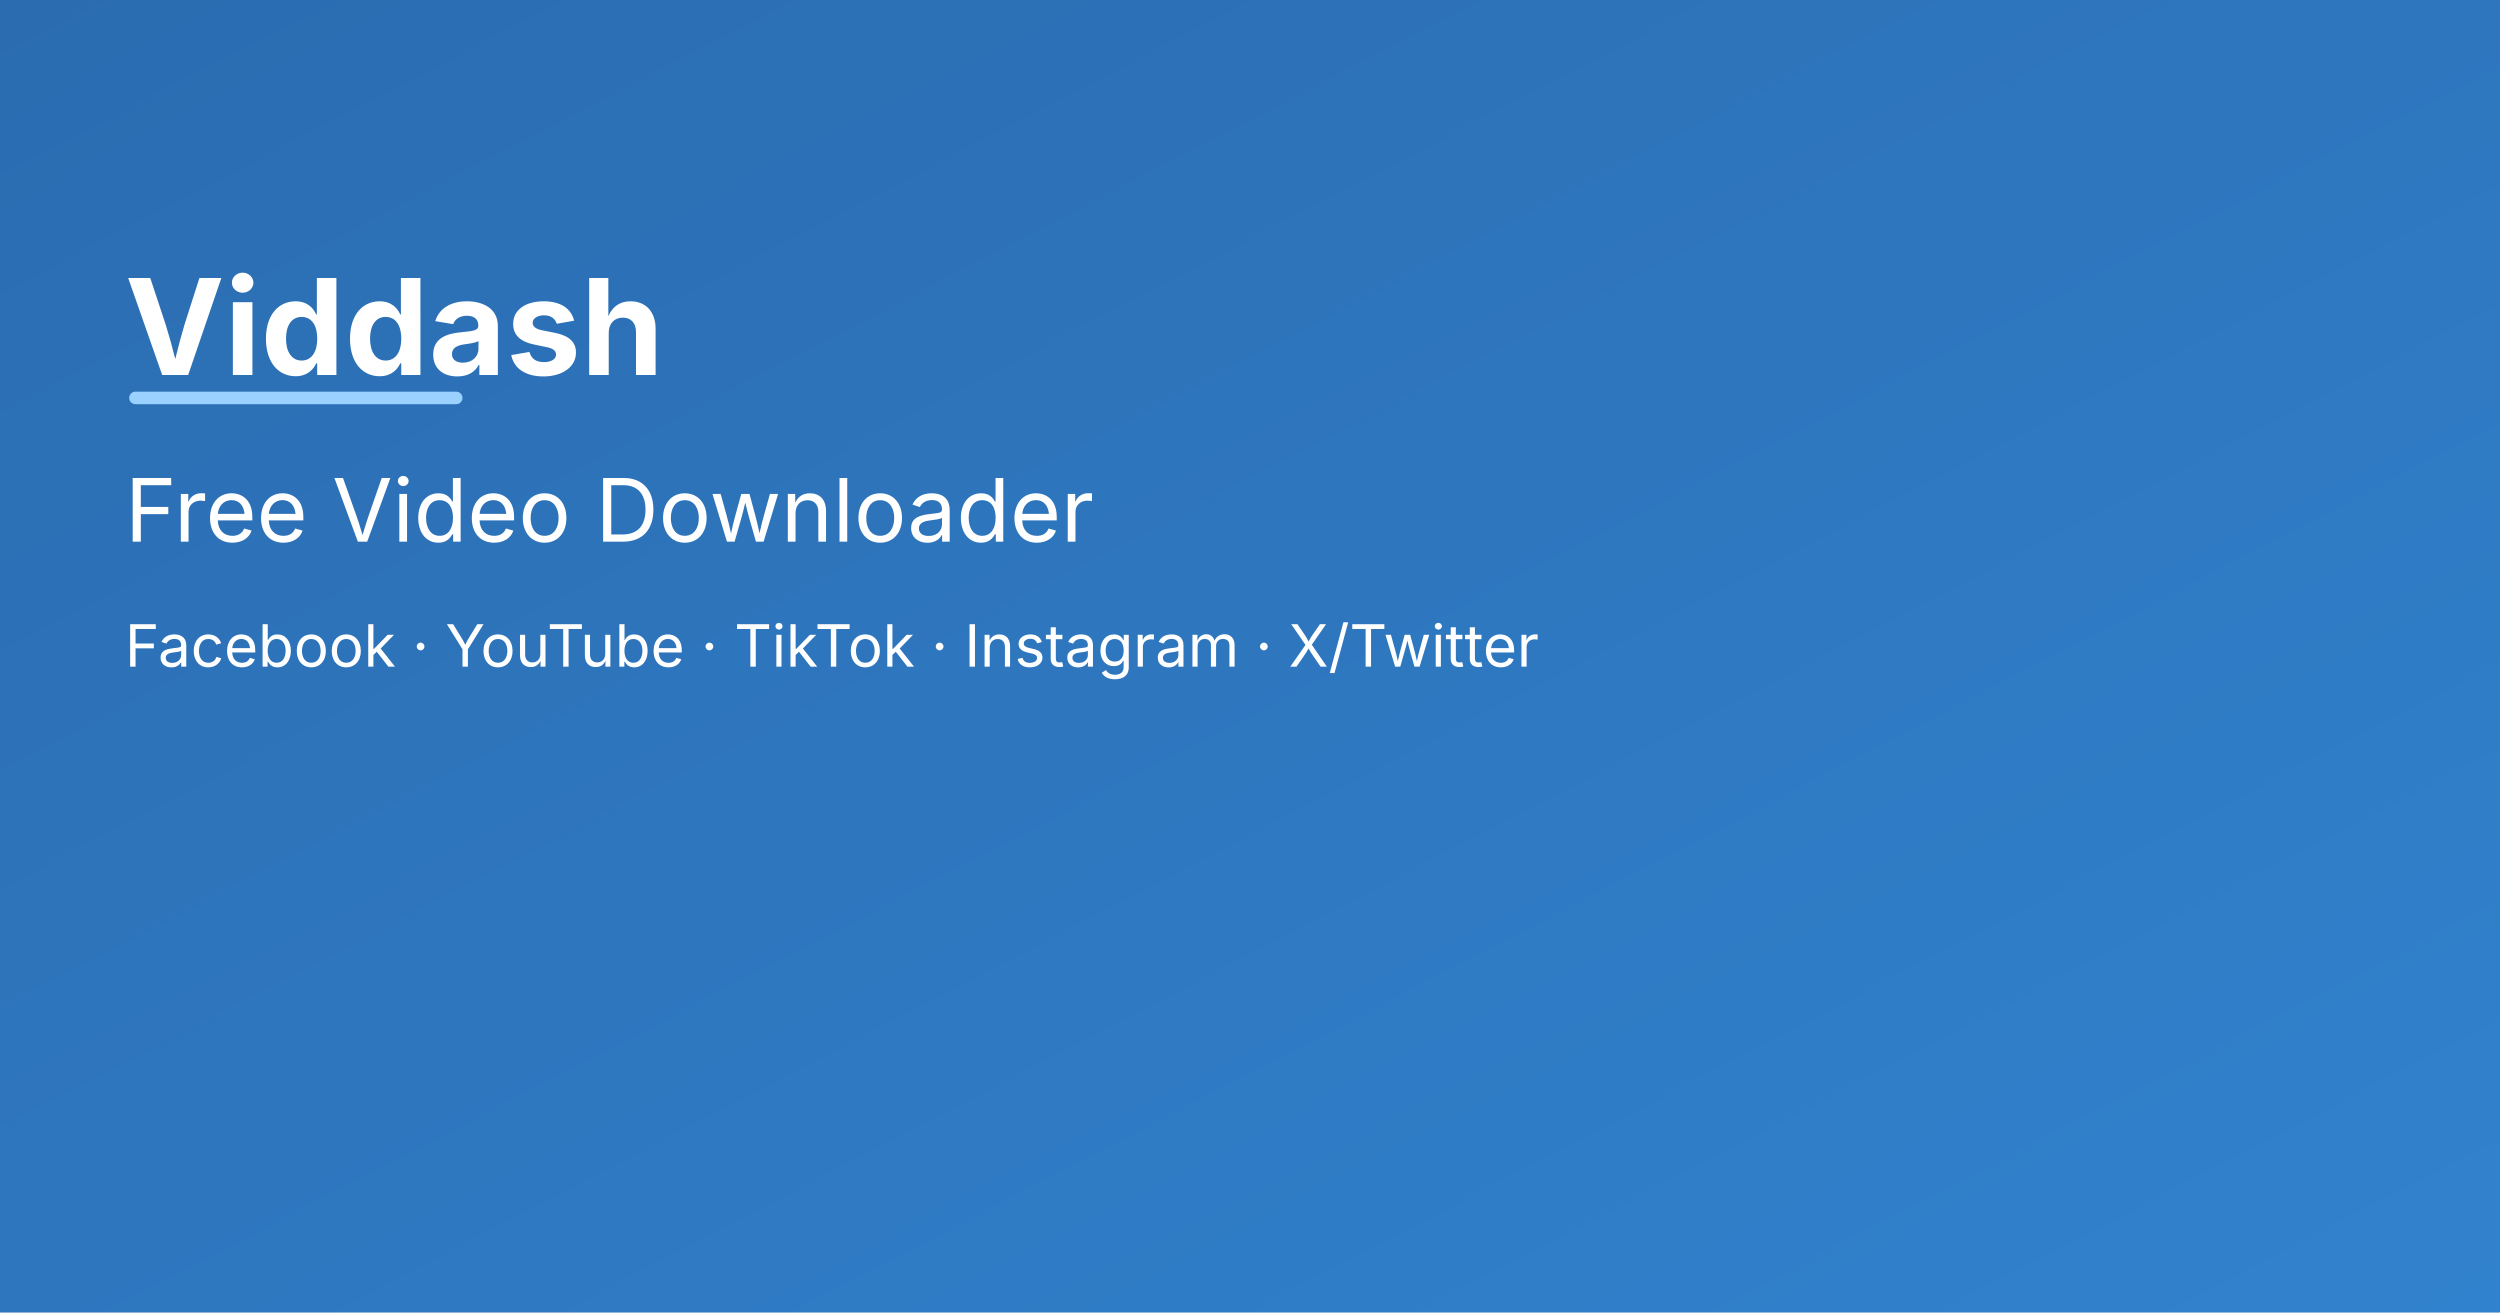
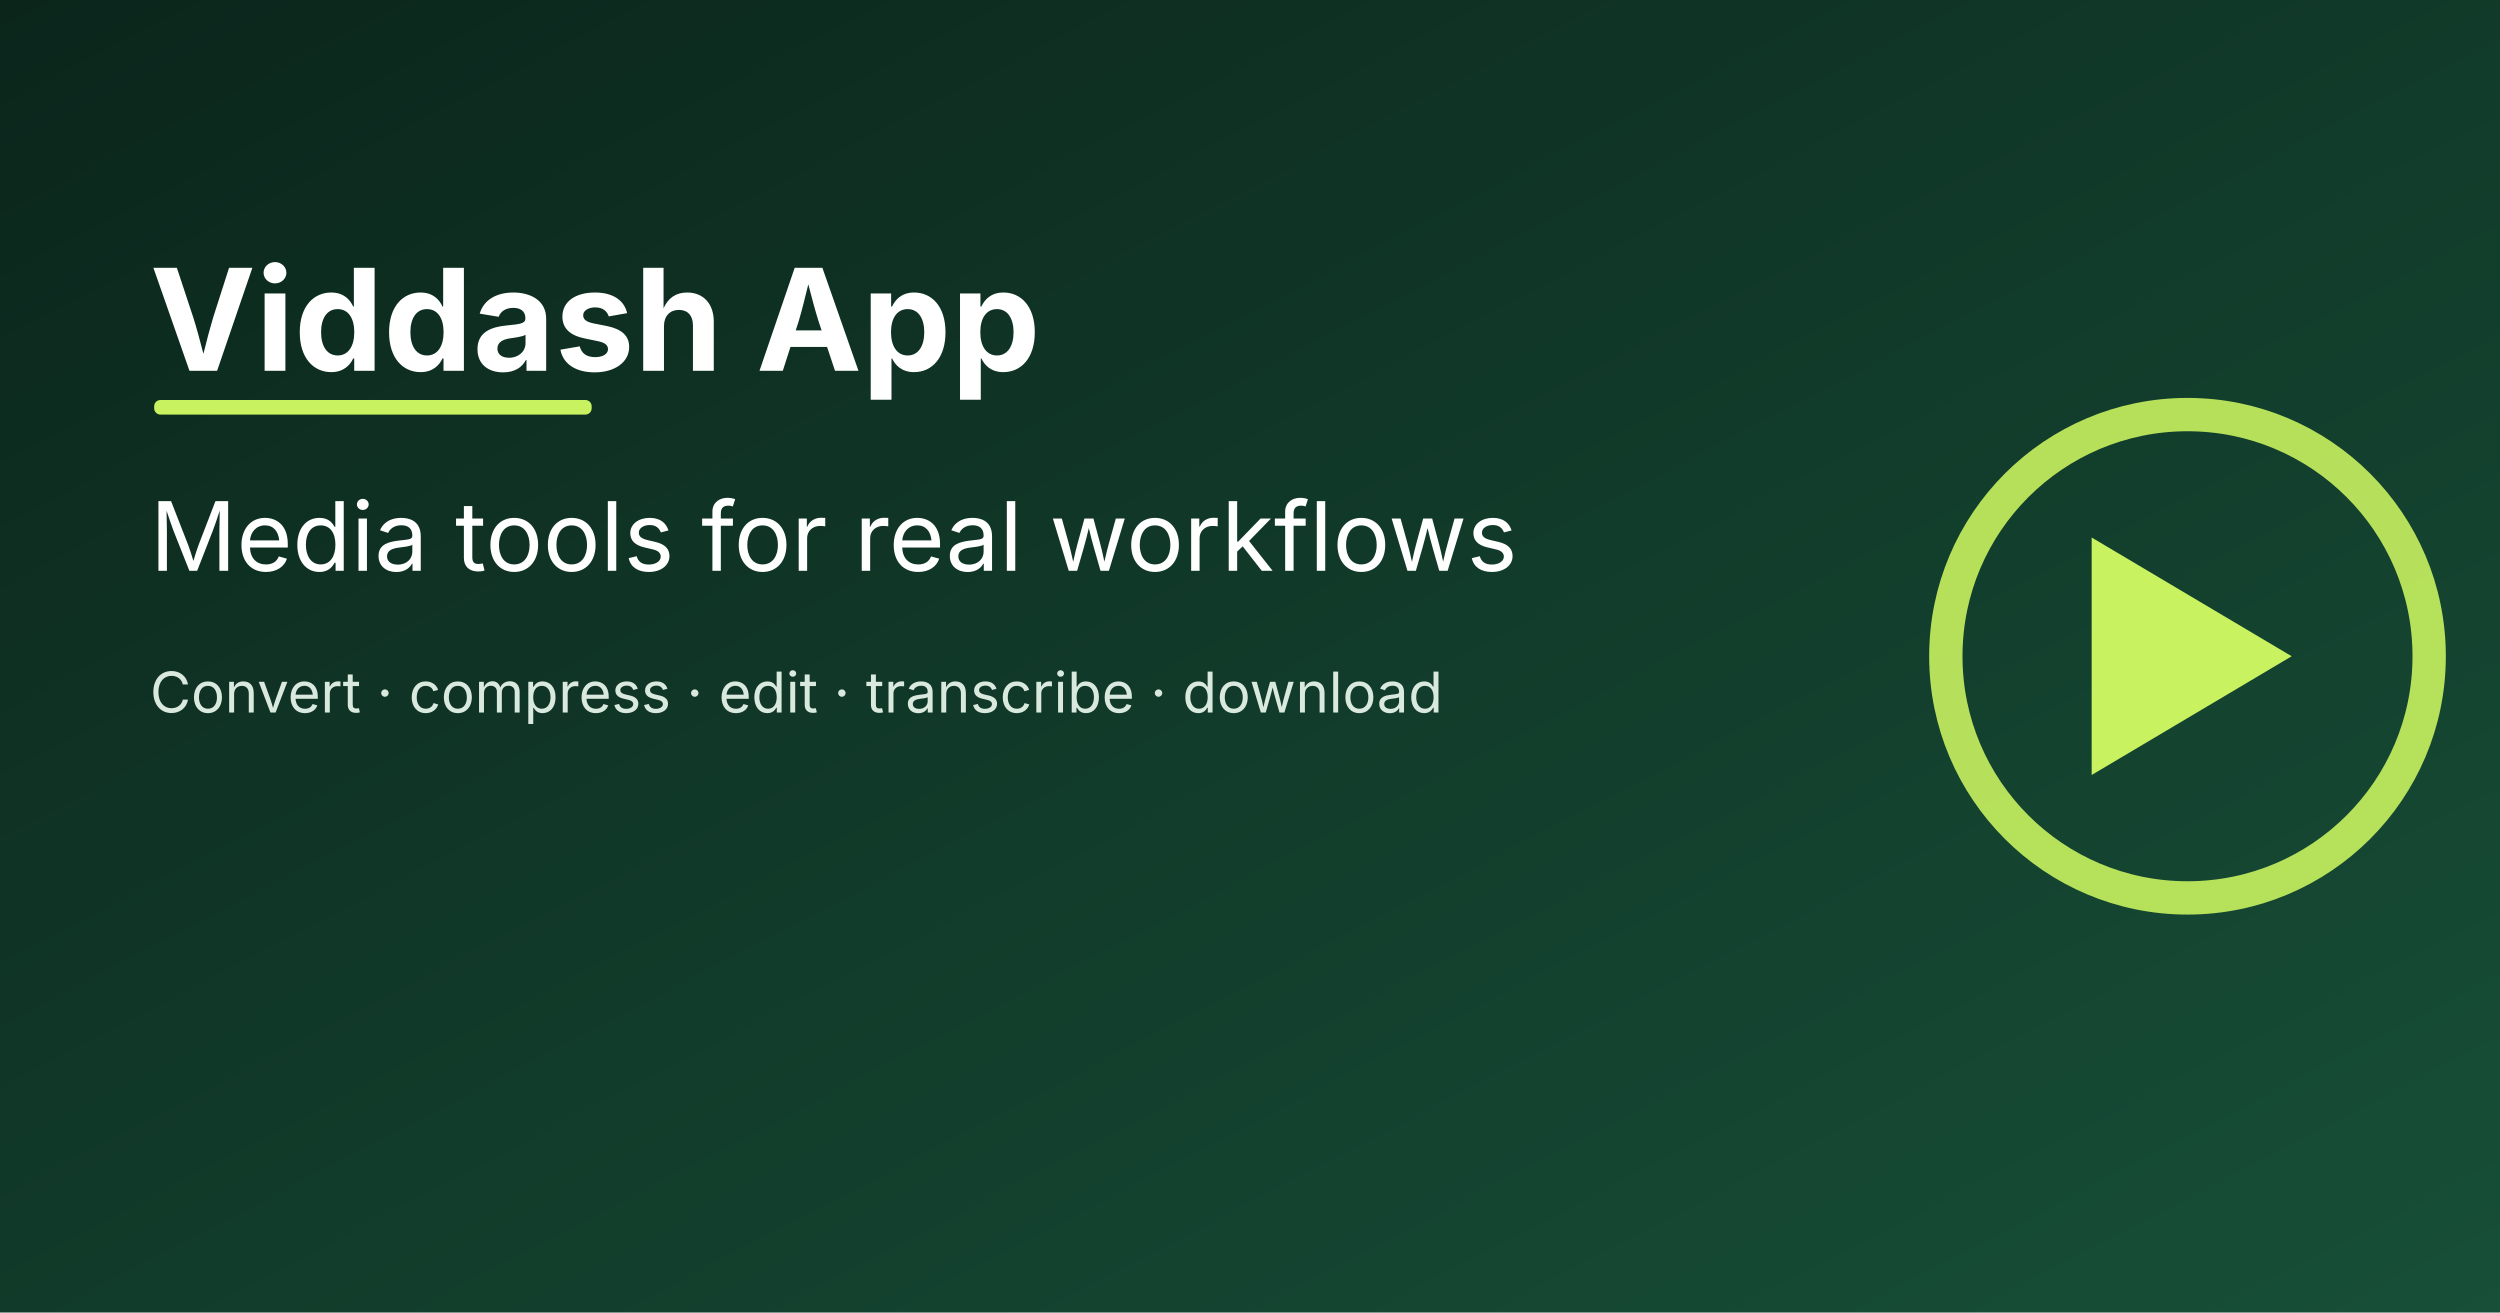
<svg xmlns="http://www.w3.org/2000/svg" width="1200" height="630" viewBox="0 0 1200 630">
  <defs>
    <linearGradient id="g" x1="0" x2="1" y1="0" y2="1">
-       <stop offset="0%" stop-color="#2b6cb0" />
-       <stop offset="100%" stop-color="#3182ce" />
+       <stop offset="0%" stop-color="#0b251b" />
+       <stop offset="100%" stop-color="#174f38" />
    </linearGradient>
  </defs>
  <rect width="1200" height="630" fill="url(#g)" />
  <g fill="#fff" font-family="Inter,Segoe UI,Arial,sans-serif">
-     <text x="60" y="180" font-size="64" font-weight="700">Viddash</text>
-     <text x="60" y="260" font-size="42">Free Video Downloader</text>
-     <text x="60" y="320" font-size="28">Facebook · YouTube · TikTok · Instagram · X/Twitter</text>
-     <rect x="62" y="188" width="160" height="6" rx="3" fill="#9bd1ff" />
+     <text x="72" y="178" font-size="68" font-weight="700">Viddash App</text>
+     <text x="72" y="274" font-size="46">Media tools for real workflows</text>
+     <text x="72" y="342" font-size="27" fill="#d9e9de">Convert · compress · edit · transcribe · download</text>
+     <rect x="74" y="192" width="210" height="7" rx="3" fill="#c8f25f" />
+     <circle cx="1050" cy="315" r="116" fill="none" stroke="#c8f25f" stroke-width="16" opacity="0.9" />
+     <path d="M1004 258 L1004 372 L1100 315 Z" fill="#c8f25f" />
  </g>
</svg>
